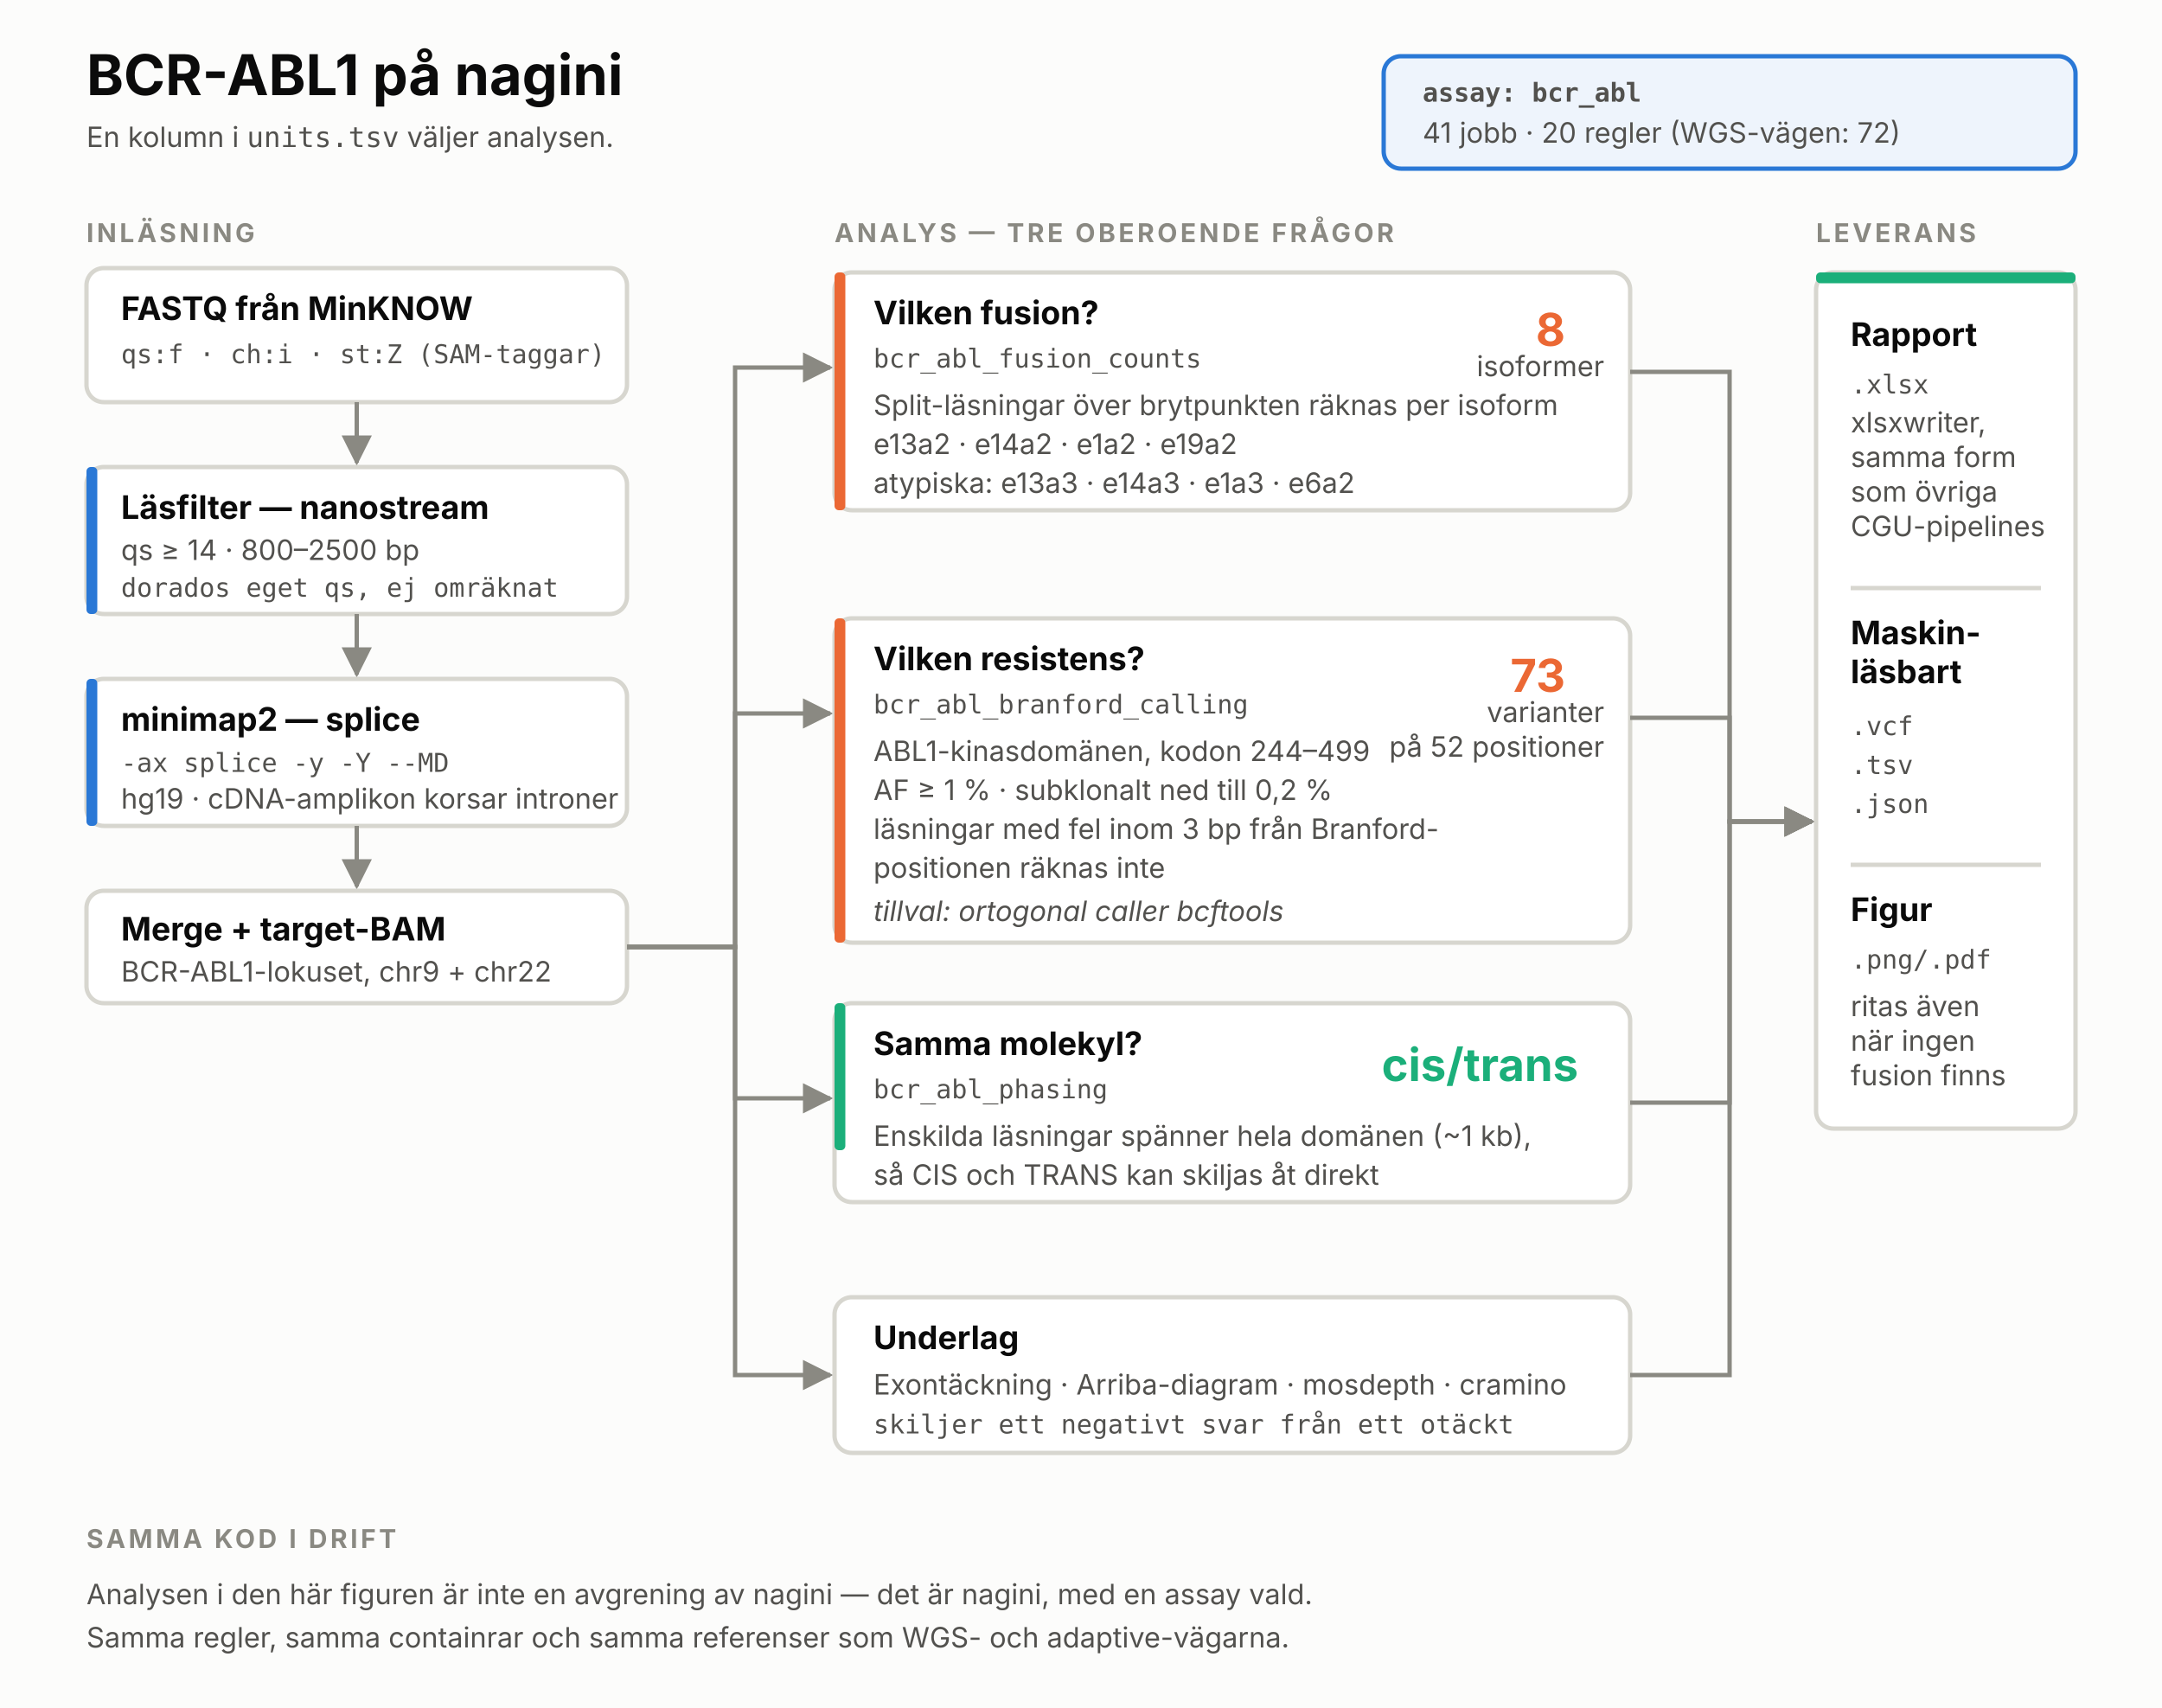
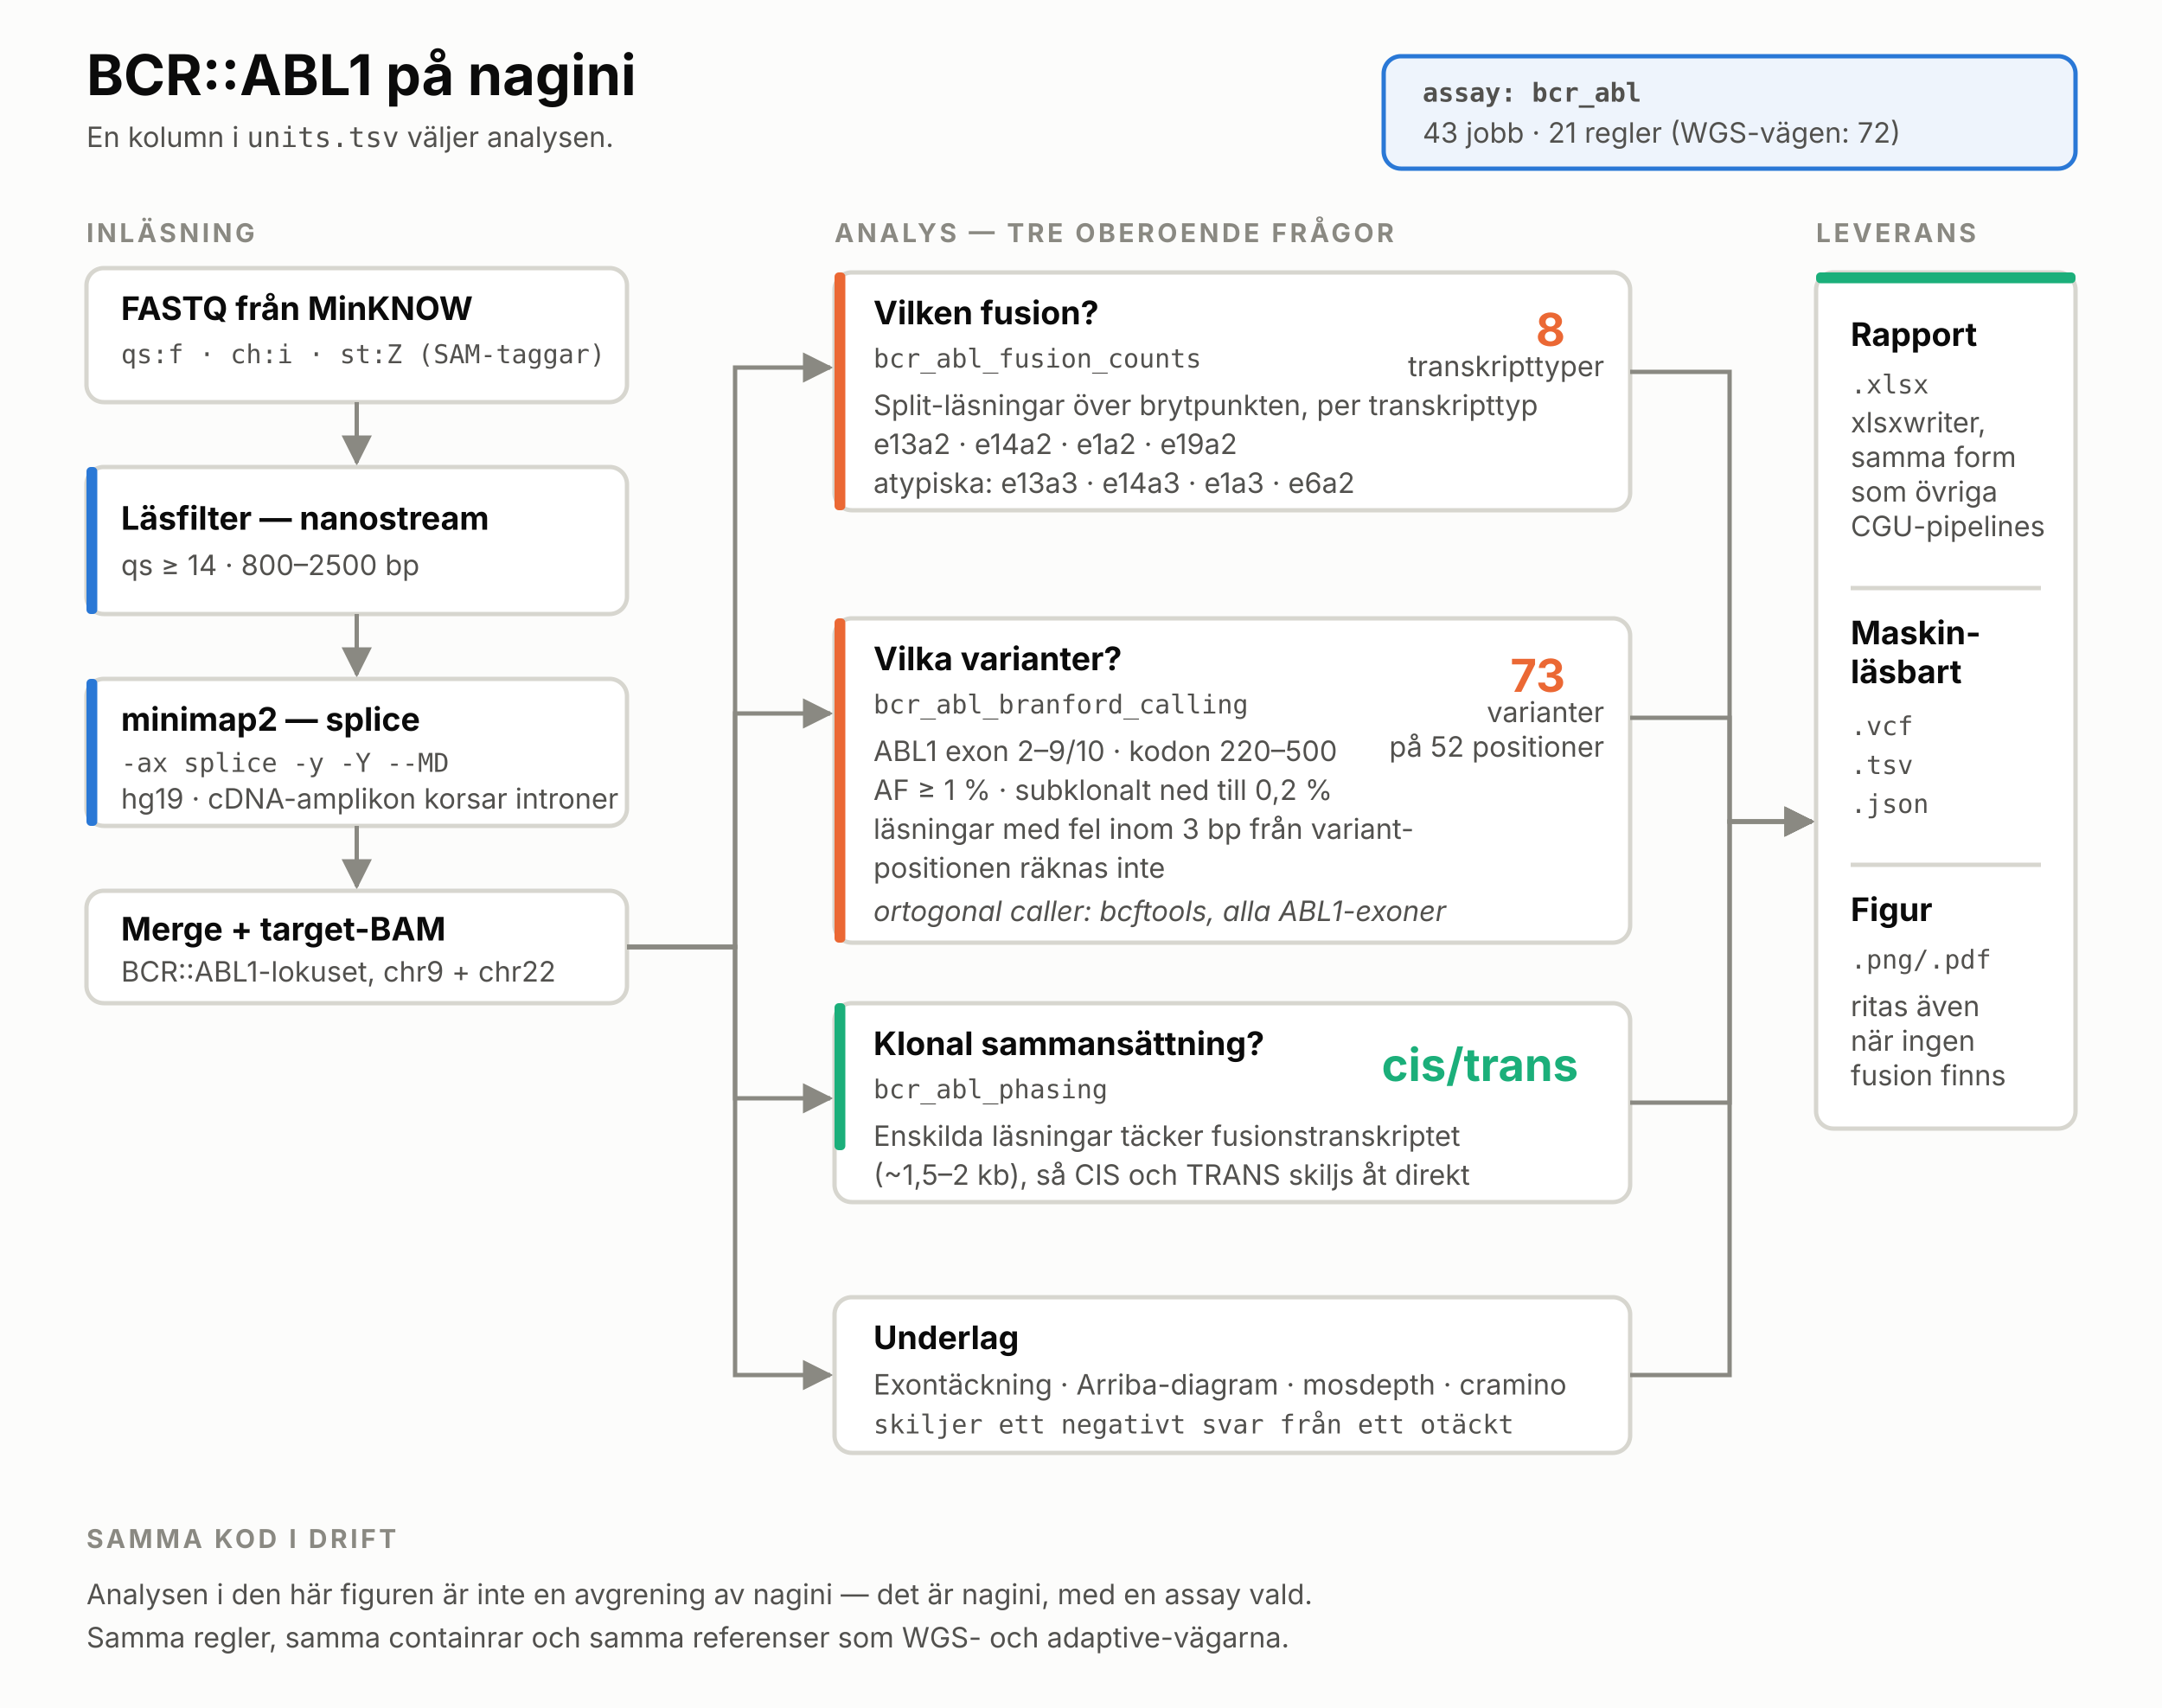
<svg xmlns="http://www.w3.org/2000/svg" viewBox="0 0 1000 790" width="1000" height="790" font-family="Inter, Helvetica Neue, Arial, sans-serif">
  <defs>
    <marker id="a" viewBox="0 0 10 10" refX="9" refY="5" markerWidth="7" markerHeight="7" orient="auto-start-reverse">
      <path d="M0,0 L10,5 L0,10 z" fill="#8a8982" />
    </marker>
    <style>
      .ttl   { font-size:15px; font-weight:650; fill:#0b0b0b; }
      .sub   { font-size:13px; fill:#52514e; }
      .mono  { font-size:12px; fill:#52514e; font-family:ui-monospace,SFMono-Regular,Menlo,monospace; }
      .hdr   { font-size:12px; font-weight:700; fill:#8a8982; letter-spacing:1.4px; }
      .big   { font-size:26px; font-weight:700; fill:#0b0b0b; }
      .num   { font-size:21px; font-weight:700; }
      .edge  { stroke:#8a8982; stroke-width:2; fill:none; marker-end:url(#a); }
      .box   { fill:#ffffff; stroke:#d7d6cf; stroke-width:2; rx:8; }
    </style>
  </defs>
  <rect width="1000" height="790" fill="#fcfcfb" />
-   <text x="40" y="44" class="big">BCR-ABL1 på nagini</text>
+   <text x="40" y="44" class="big">BCR::ABL1 på nagini</text>
  <text x="40" y="68" class="sub">En kolumn i <tspan font-family="ui-monospace,Menlo,monospace">units.tsv</tspan> väljer analysen.</text>
  <rect x="640" y="26" width="320" height="52" rx="8" fill="#eef4fc" stroke="#2a78d6" stroke-width="2" />
  <text x="658" y="47" class="mono" fill="#2a78d6" font-weight="700">assay: bcr_abl</text>
-   <text x="658" y="66" class="sub">41 jobb · 20 regler  (WGS-vägen: 72)</text>
+   <text x="658" y="66" class="sub">43 jobb · 21 regler  (WGS-vägen: 72)</text>
  <text x="40" y="112" class="hdr">INLÄSNING</text>
  <rect class="box" x="40" y="124" width="250" height="62" />
  <text x="56" y="148" class="ttl">FASTQ från MinKNOW</text>
  <text x="56" y="168" class="mono">qs:f · ch:i · st:Z  (SAM-taggar)</text>
  <path class="edge" d="M165,186 L165,214" />
  <rect class="box" x="40" y="216" width="250" height="68" />
  <rect x="40" y="216" width="5" height="68" fill="#2a78d6" rx="2" />
-   <text x="56" y="240" class="ttl">Läsfilter — nanostream</text>
-   <text x="56" y="259" class="sub">qs ≥ 14 · 800–2500 bp</text>
-   <text x="56" y="276" class="mono">dorados eget qs, ej omräknat</text>
+   <text x="56" y="245" class="ttl">Läsfilter — nanostream</text>
+   <text x="56" y="266" class="sub">qs ≥ 14 · 800–2500 bp</text>
  <path class="edge" d="M165,284 L165,312" />
  <rect class="box" x="40" y="314" width="250" height="68" />
  <rect x="40" y="314" width="5" height="68" fill="#2a78d6" rx="2" />
  <text x="56" y="338" class="ttl">minimap2 — splice</text>
  <text x="56" y="357" class="mono">-ax splice -y -Y --MD</text>
  <text x="56" y="374" class="sub">hg19 · cDNA-amplikon korsar introner</text>
  <path class="edge" d="M165,382 L165,410" />
  <rect class="box" x="40" y="412" width="250" height="52" />
  <text x="56" y="435" class="ttl">Merge + target-BAM</text>
-   <text x="56" y="454" class="sub">BCR-ABL1-lokuset, chr9 + chr22</text>
+   <text x="56" y="454" class="sub">BCR::ABL1-lokuset, chr9 + chr22</text>
  <path class="edge" d="M290,438 L340,438 L340,170 L384,170" />
  <path class="edge" d="M290,438 L340,438 L340,330 L384,330" />
  <path class="edge" d="M290,438 L340,438 L340,508 L384,508" />
  <path class="edge" d="M290,438 L340,438 L340,636 L384,636" />
  <text x="386" y="112" class="hdr">ANALYS — TRE OBEROENDE FRÅGOR</text>
  <rect class="box" x="386" y="126" width="368" height="110" />
  <rect x="386" y="126" width="5" height="110" fill="#eb6834" rx="2" />
  <text x="404" y="150" class="ttl">Vilken fusion?</text>
  <text x="404" y="170" class="mono">bcr_abl_fusion_counts</text>
-   <text x="404" y="192" class="sub">Split-läsningar över brytpunkten räknas per isoform</text>
+   <text x="404" y="192" class="sub">Split-läsningar över brytpunkten, per transkripttyp</text>
  <text x="404" y="210" class="sub">e13a2 · e14a2 · e1a2 · e19a2</text>
  <text x="404" y="228" class="sub">atypiska: e13a3 · e14a3 · e1a3 · e6a2</text>
  <text x="724" y="160" class="num" fill="#eb6834" text-anchor="end">8</text>
-   <text x="742" y="160" class="sub" text-anchor="end" dy="14">isoformer</text>
+   <text x="742" y="160" class="sub" text-anchor="end" dy="14">transkripttyper</text>
  <rect class="box" x="386" y="286" width="368" height="150" />
  <rect x="386" y="286" width="5" height="150" fill="#eb6834" rx="2" />
-   <text x="404" y="310" class="ttl">Vilken resistens?</text>
+   <text x="404" y="310" class="ttl">Vilka varianter?</text>
  <text x="404" y="330" class="mono">bcr_abl_branford_calling</text>
-   <text x="404" y="352" class="sub">ABL1-kinasdomänen, kodon 244–499</text>
+   <text x="404" y="352" class="sub">ABL1 exon 2–9/10 · kodon 220–500</text>
  <text x="404" y="370" class="sub">AF ≥ 1 % · subklonalt ned till 0,2 %</text>
-   <text x="404" y="388" class="sub">läsningar med fel inom 3 bp från Branford-</text>
+   <text x="404" y="388" class="sub">läsningar med fel inom 3 bp från variant-</text>
  <text x="404" y="406" class="sub">positionen räknas inte</text>
-   <text x="404" y="426" class="sub" font-style="italic">tillval: ortogonal caller bcftools</text>
+   <text x="404" y="426" class="sub" font-style="italic">ortogonal caller: bcftools, alla ABL1-exoner</text>
  <text x="724" y="320" class="num" fill="#eb6834" text-anchor="end">73</text>
  <text x="742" y="320" class="sub" text-anchor="end" dy="14">varianter</text>
  <text x="742" y="320" class="sub" text-anchor="end" dy="30">på 52 positioner</text>
  <rect class="box" x="386" y="464" width="368" height="92" />
  <rect x="386" y="464" width="5" height="68" fill="#1baf7a" rx="2" />
-   <text x="404" y="488" class="ttl">Samma molekyl?</text>
+   <text x="404" y="488" class="ttl">Klonal sammansättning?</text>
  <text x="404" y="508" class="mono">bcr_abl_phasing</text>
-   <text x="404" y="530" class="sub">Enskilda läsningar spänner hela domänen (~1 kb),</text>
-   <text x="404" y="548" class="sub">så CIS och TRANS kan skiljas åt direkt</text>
+   <text x="404" y="530" class="sub">Enskilda läsningar täcker fusionstranskriptet</text>
+   <text x="404" y="548" class="sub">(~1,5–2 kb), så CIS och TRANS skiljs åt direkt</text>
  <text x="730" y="500" class="num" fill="#1baf7a" text-anchor="end">cis/trans</text>
  <rect class="box" x="386" y="600" width="368" height="72" fill="#f6f5f0" />
  <text x="404" y="624" class="ttl">Underlag</text>
  <text x="404" y="645" class="sub">Exontäckning · Arriba-diagram · mosdepth · cramino</text>
  <text x="404" y="663" class="mono">skiljer ett negativt svar från ett otäckt</text>
  <path class="edge" d="M754,172 L800,172 L800,380 L838,380" />
  <path class="edge" d="M754,332 L800,332 L800,380 L838,380" />
  <path class="edge" d="M754,510 L800,510 L800,380 L838,380" />
  <path class="edge" d="M754,636 L800,636 L800,380 L838,380" />
  <text x="840" y="112" class="hdr">LEVERANS</text>
  <rect class="box" x="840" y="126" width="120" height="396" fill="#ffffff" />
  <rect x="840" y="126" width="120" height="5" fill="#1baf7a" rx="2" />
  <text x="856" y="160" class="ttl">Rapport</text>
  <text x="856" y="182" class="mono">.xlsx</text>
  <text x="856" y="200" class="sub">xlsxwriter,</text>
  <text x="856" y="216" class="sub">samma form</text>
  <text x="856" y="232" class="sub">som övriga</text>
  <text x="856" y="248" class="sub">CGU-pipelines</text>
  <line x1="856" y1="272" x2="944" y2="272" stroke="#d7d6cf" stroke-width="2" />
  <text x="856" y="298" class="ttl">Maskin-</text>
  <text x="856" y="316" class="ttl">läsbart</text>
  <text x="856" y="340" class="mono">.vcf</text>
  <text x="856" y="358" class="mono">.tsv</text>
  <text x="856" y="376" class="mono">.json</text>
  <line x1="856" y1="400" x2="944" y2="400" stroke="#d7d6cf" stroke-width="2" />
  <text x="856" y="426" class="ttl">Figur</text>
  <text x="856" y="448" class="mono">.png/.pdf</text>
  <text x="856" y="470" class="sub">ritas även</text>
  <text x="856" y="486" class="sub">när ingen</text>
  <text x="856" y="502" class="sub">fusion finns</text>
  <text x="40" y="716" class="hdr">SAMMA KOD I DRIFT</text>
  <text x="40" y="742" class="sub">Analysen i den här figuren är inte en avgrening av nagini — det är nagini, med en assay vald.</text>
  <text x="40" y="762" class="sub">Samma regler, samma containrar och samma referenser som WGS- och adaptive-vägarna.</text>
</svg>
